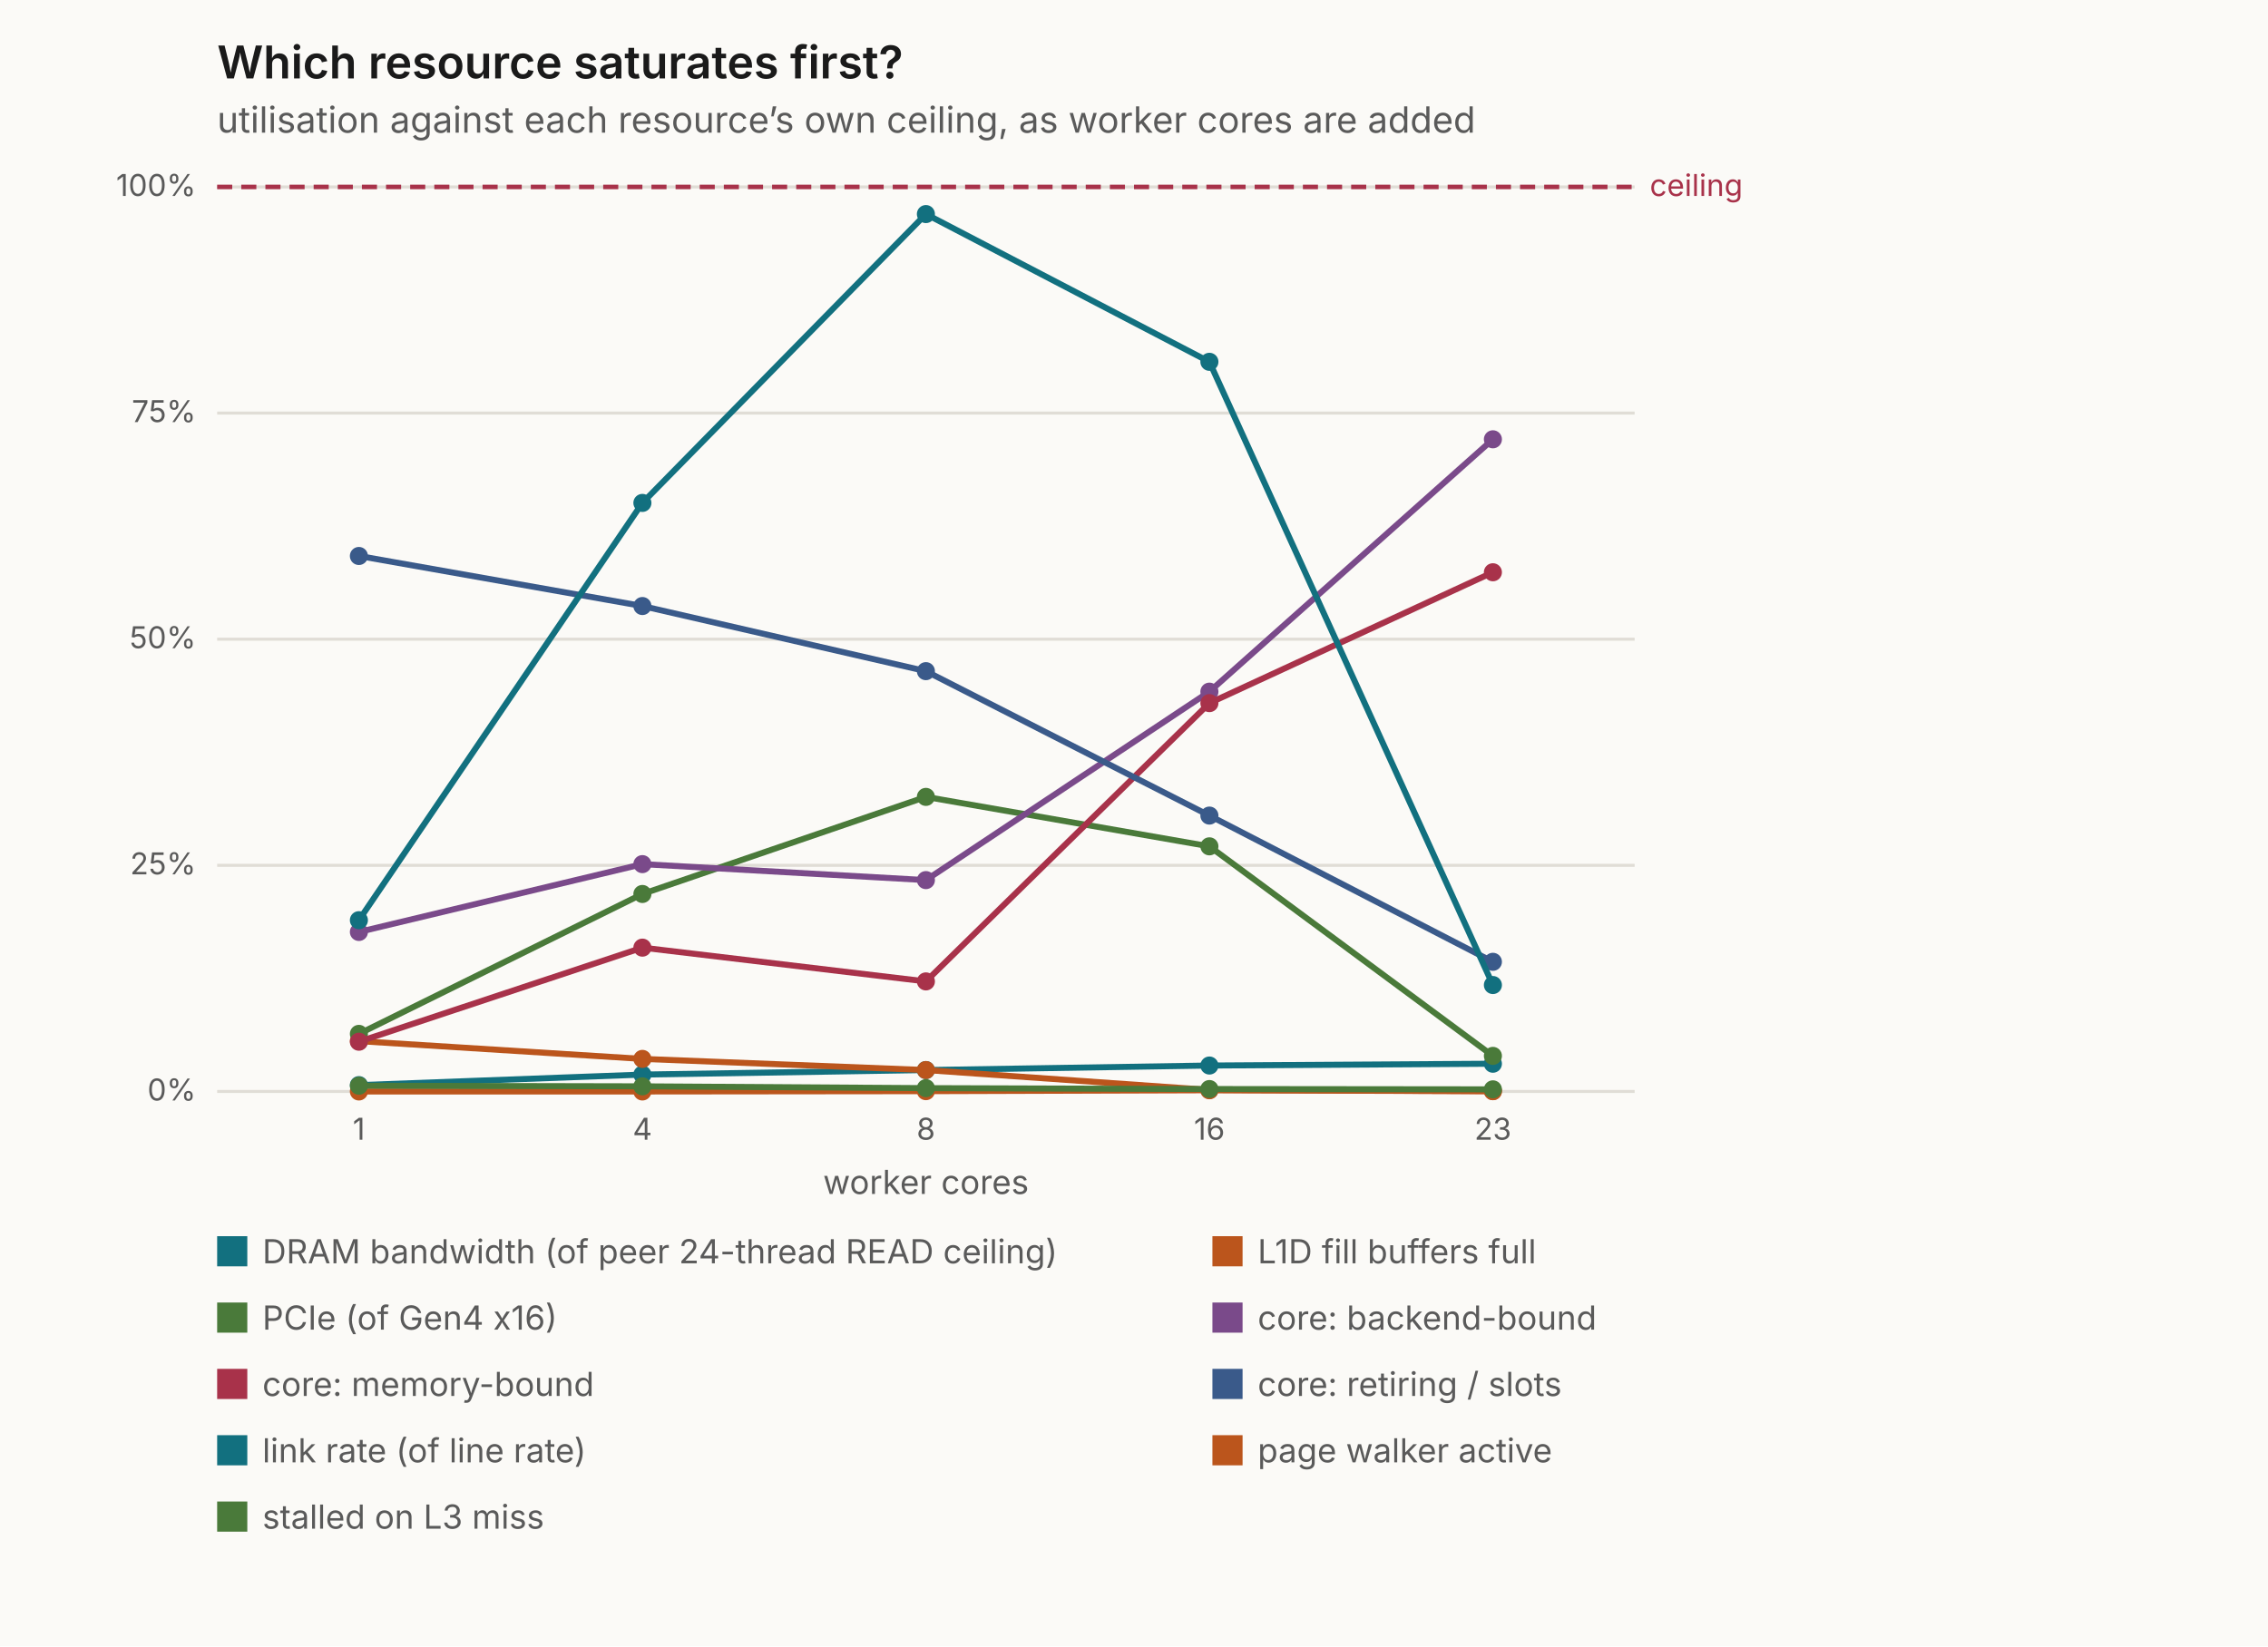
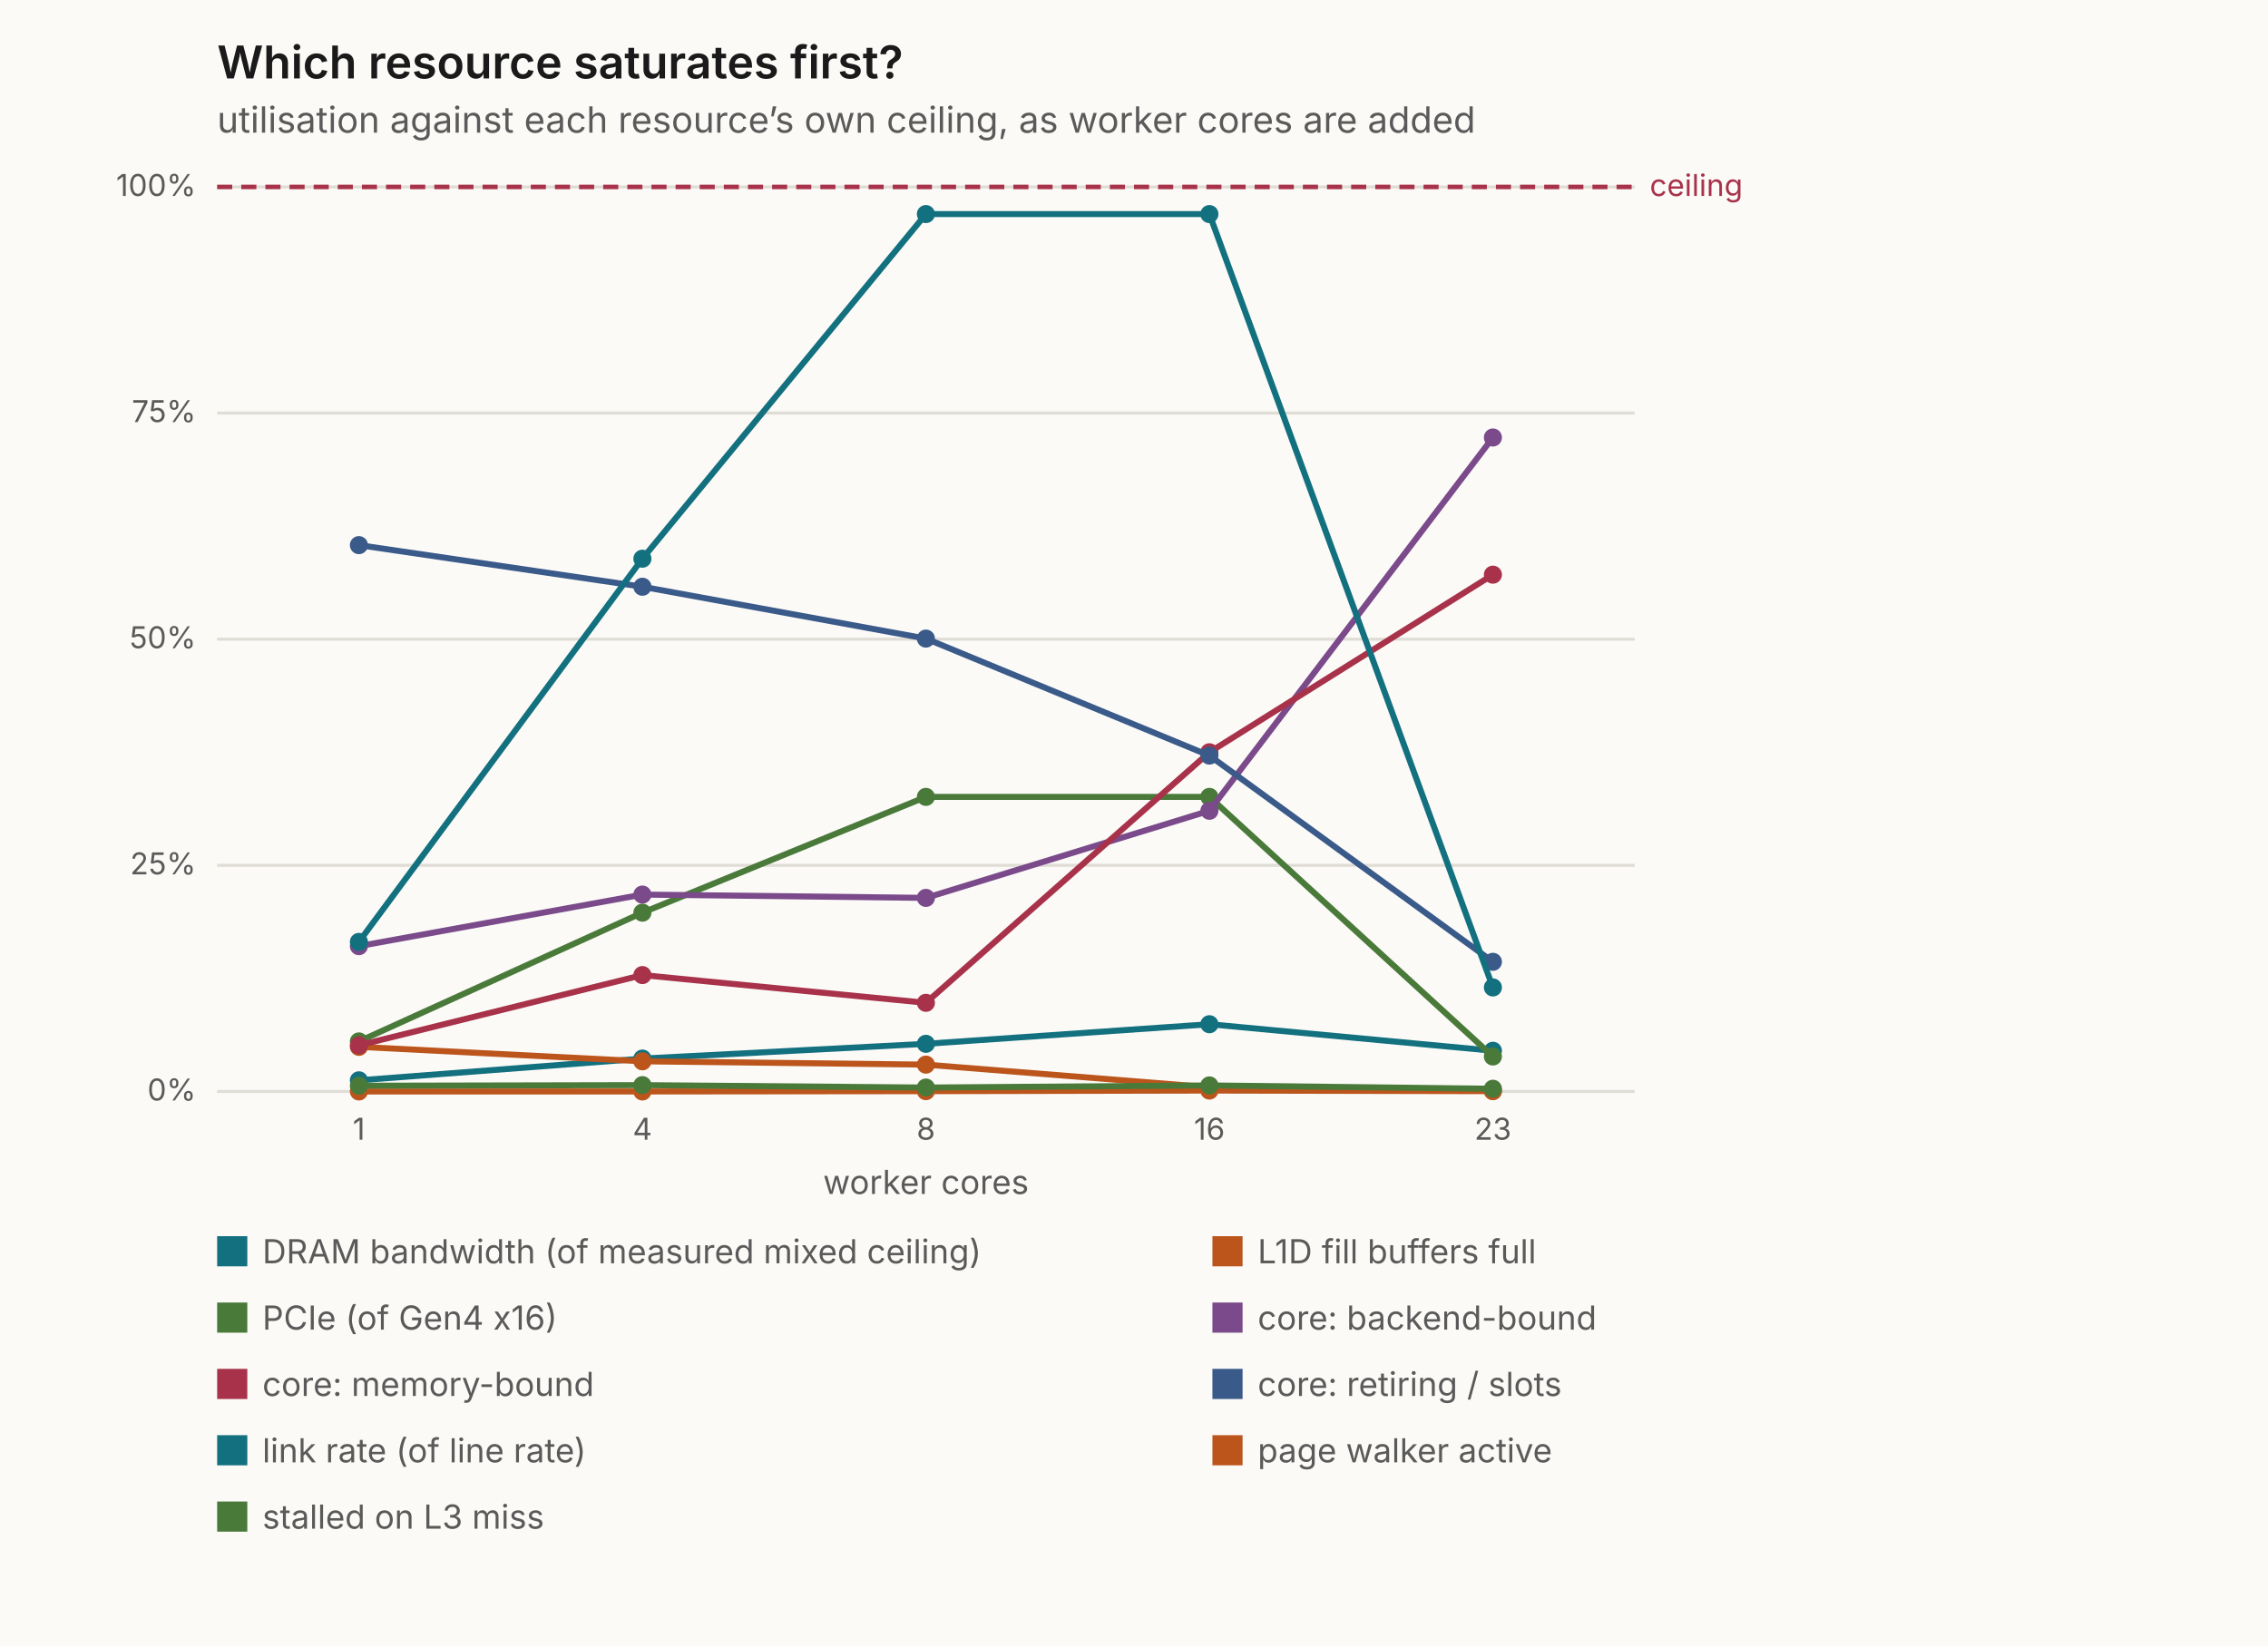
<svg xmlns="http://www.w3.org/2000/svg" viewBox="0 0 752 546" width="752" height="546" font-family="system-ui,-apple-system,Segoe UI,sans-serif">
  <rect width="752" height="546" fill="#fbfaf7" />
  <text x="72" y="26" font-size="15" font-weight="600" fill="#1a1a1a">Which resource saturates first?</text>
  <text x="72" y="44" font-size="12" fill="#5a5a5a">utilisation against each resource’s own ceiling, as worker cores are added</text>
  <line x1="72" y1="362.0" x2="542" y2="362.0" stroke="#e0ddd6" />
  <text x="65" y="365.0" font-size="10" fill="#5a5a5a" text-anchor="end">0%</text>
  <line x1="72" y1="287.0" x2="542" y2="287.0" stroke="#e0ddd6" />
  <text x="65" y="290.0" font-size="10" fill="#5a5a5a" text-anchor="end">25%</text>
  <line x1="72" y1="212.0" x2="542" y2="212.0" stroke="#e0ddd6" />
  <text x="65" y="215.0" font-size="10" fill="#5a5a5a" text-anchor="end">50%</text>
  <line x1="72" y1="137.0" x2="542" y2="137.0" stroke="#e0ddd6" />
  <text x="65" y="140.0" font-size="10" fill="#5a5a5a" text-anchor="end">75%</text>
  <line x1="72" y1="62.0" x2="542" y2="62.0" stroke="#e0ddd6" />
  <text x="65" y="65.0" font-size="10" fill="#5a5a5a" text-anchor="end">100%</text>
  <line x1="72" y1="62.0" x2="542" y2="62.0" stroke="#a8324a" stroke-width="1.5" stroke-dasharray="5,3" />
  <text x="547" y="65.0" font-size="10" fill="#a8324a">ceiling</text>
  <text x="119.0" y="378" font-size="10" fill="#5a5a5a" text-anchor="middle">1</text>
  <text x="213.0" y="378" font-size="10" fill="#5a5a5a" text-anchor="middle">4</text>
  <text x="307.0" y="378" font-size="10" fill="#5a5a5a" text-anchor="middle">8</text>
  <text x="401.0" y="378" font-size="10" fill="#5a5a5a" text-anchor="middle">16</text>
  <text x="495.0" y="378" font-size="10" fill="#5a5a5a" text-anchor="middle">23</text>
  <text x="307.0" y="396" font-size="11" fill="#5a5a5a" text-anchor="middle">worker cores</text>
-   <polyline fill="none" stroke="#12707f" stroke-width="2" points="119.0,359.9 213.0,356.4 307.0,354.9 401.0,353.4 495.0,352.8" />
-   <circle cx="119.0" cy="359.9" r="3" fill="#12707f" />
-   <circle cx="213.0" cy="356.4" r="3" fill="#12707f" />
-   <circle cx="307.0" cy="354.9" r="3" fill="#12707f" />
-   <circle cx="401.0" cy="353.4" r="3" fill="#12707f" />
-   <circle cx="495.0" cy="352.8" r="3" fill="#12707f" />
-   <polyline fill="none" stroke="#bb551c" stroke-width="2" points="119.0,345.3 213.0,351.2 307.0,354.9 401.0,361.5 495.0,361.9" />
-   <circle cx="119.0" cy="345.3" r="3" fill="#bb551c" />
-   <circle cx="213.0" cy="351.2" r="3" fill="#bb551c" />
-   <circle cx="307.0" cy="354.9" r="3" fill="#bb551c" />
-   <circle cx="401.0" cy="361.5" r="3" fill="#bb551c" />
-   <circle cx="495.0" cy="361.9" r="3" fill="#bb551c" />
-   <polyline fill="none" stroke="#4a7a3a" stroke-width="2" points="119.0,342.9 213.0,296.5 307.0,264.3 401.0,280.7 495.0,350.2" />
-   <circle cx="119.0" cy="342.9" r="3" fill="#4a7a3a" />
-   <circle cx="213.0" cy="296.5" r="3" fill="#4a7a3a" />
+   <polyline fill="none" stroke="#12707f" stroke-width="2" points="119.0,358.3 213.0,351.1 307.0,346.2 401.0,339.7 495.0,348.5" />
+   <circle cx="119.0" cy="358.3" r="3" fill="#12707f" />
+   <circle cx="213.0" cy="351.1" r="3" fill="#12707f" />
+   <circle cx="307.0" cy="346.2" r="3" fill="#12707f" />
+   <circle cx="401.0" cy="339.7" r="3" fill="#12707f" />
+   <circle cx="495.0" cy="348.5" r="3" fill="#12707f" />
+   <polyline fill="none" stroke="#bb551c" stroke-width="2" points="119.0,347.2 213.0,352.0 307.0,353.1 401.0,360.6 495.0,361.8" />
+   <circle cx="119.0" cy="347.2" r="3" fill="#bb551c" />
+   <circle cx="213.0" cy="352.0" r="3" fill="#bb551c" />
+   <circle cx="307.0" cy="353.1" r="3" fill="#bb551c" />
+   <circle cx="401.0" cy="360.6" r="3" fill="#bb551c" />
+   <circle cx="495.0" cy="361.8" r="3" fill="#bb551c" />
+   <polyline fill="none" stroke="#4a7a3a" stroke-width="2" points="119.0,345.4 213.0,302.7 307.0,264.3 401.0,264.3 495.0,350.4" />
+   <circle cx="119.0" cy="345.4" r="3" fill="#4a7a3a" />
+   <circle cx="213.0" cy="302.7" r="3" fill="#4a7a3a" />
  <circle cx="307.0" cy="264.3" r="3" fill="#4a7a3a" />
-   <circle cx="401.0" cy="280.7" r="3" fill="#4a7a3a" />
-   <circle cx="495.0" cy="350.2" r="3" fill="#4a7a3a" />
-   <polyline fill="none" stroke="#7a4a8a" stroke-width="2" points="119.0,309.1 213.0,286.6 307.0,291.9 401.0,229.4 495.0,145.7" />
-   <circle cx="119.0" cy="309.1" r="3" fill="#7a4a8a" />
-   <circle cx="213.0" cy="286.6" r="3" fill="#7a4a8a" />
-   <circle cx="307.0" cy="291.9" r="3" fill="#7a4a8a" />
-   <circle cx="401.0" cy="229.4" r="3" fill="#7a4a8a" />
-   <circle cx="495.0" cy="145.7" r="3" fill="#7a4a8a" />
-   <polyline fill="none" stroke="#a8324a" stroke-width="2" points="119.0,345.5 213.0,314.3 307.0,325.5 401.0,233.2 495.0,189.8" />
-   <circle cx="119.0" cy="345.5" r="3" fill="#a8324a" />
-   <circle cx="213.0" cy="314.3" r="3" fill="#a8324a" />
-   <circle cx="307.0" cy="325.5" r="3" fill="#a8324a" />
-   <circle cx="401.0" cy="233.2" r="3" fill="#a8324a" />
-   <circle cx="495.0" cy="189.8" r="3" fill="#a8324a" />
-   <polyline fill="none" stroke="#3a5a8a" stroke-width="2" points="119.0,184.4 213.0,201.0 307.0,222.6 401.0,270.5 495.0,319.0" />
-   <circle cx="119.0" cy="184.4" r="3" fill="#3a5a8a" />
-   <circle cx="213.0" cy="201.0" r="3" fill="#3a5a8a" />
-   <circle cx="307.0" cy="222.6" r="3" fill="#3a5a8a" />
-   <circle cx="401.0" cy="270.5" r="3" fill="#3a5a8a" />
+   <circle cx="401.0" cy="264.3" r="3" fill="#4a7a3a" />
+   <circle cx="495.0" cy="350.4" r="3" fill="#4a7a3a" />
+   <polyline fill="none" stroke="#7a4a8a" stroke-width="2" points="119.0,313.8 213.0,296.7 307.0,297.8 401.0,268.9 495.0,145.1" />
+   <circle cx="119.0" cy="313.8" r="3" fill="#7a4a8a" />
+   <circle cx="213.0" cy="296.7" r="3" fill="#7a4a8a" />
+   <circle cx="307.0" cy="297.8" r="3" fill="#7a4a8a" />
+   <circle cx="401.0" cy="268.9" r="3" fill="#7a4a8a" />
+   <circle cx="495.0" cy="145.1" r="3" fill="#7a4a8a" />
+   <polyline fill="none" stroke="#a8324a" stroke-width="2" points="119.0,346.7 213.0,323.4 307.0,332.6 401.0,249.5 495.0,190.6" />
+   <circle cx="119.0" cy="346.7" r="3" fill="#a8324a" />
+   <circle cx="213.0" cy="323.4" r="3" fill="#a8324a" />
+   <circle cx="307.0" cy="332.6" r="3" fill="#a8324a" />
+   <circle cx="401.0" cy="249.5" r="3" fill="#a8324a" />
+   <circle cx="495.0" cy="190.6" r="3" fill="#a8324a" />
+   <polyline fill="none" stroke="#3a5a8a" stroke-width="2" points="119.0,180.8 213.0,194.6 307.0,211.8 401.0,250.6 495.0,319.0" />
+   <circle cx="119.0" cy="180.8" r="3" fill="#3a5a8a" />
+   <circle cx="213.0" cy="194.6" r="3" fill="#3a5a8a" />
+   <circle cx="307.0" cy="211.8" r="3" fill="#3a5a8a" />
+   <circle cx="401.0" cy="250.6" r="3" fill="#3a5a8a" />
  <circle cx="495.0" cy="319.0" r="3" fill="#3a5a8a" />
-   <polyline fill="none" stroke="#12707f" stroke-width="2" points="119.0,305.2 213.0,166.8 307.0,71.0 401.0,120.0 495.0,326.7" />
-   <circle cx="119.0" cy="305.2" r="3" fill="#12707f" />
-   <circle cx="213.0" cy="166.8" r="3" fill="#12707f" />
+   <polyline fill="none" stroke="#12707f" stroke-width="2" points="119.0,312.4 213.0,185.3 307.0,71.0 401.0,71.0 495.0,327.5" />
+   <circle cx="119.0" cy="312.4" r="3" fill="#12707f" />
+   <circle cx="213.0" cy="185.3" r="3" fill="#12707f" />
  <circle cx="307.0" cy="71.0" r="3" fill="#12707f" />
-   <circle cx="401.0" cy="120.0" r="3" fill="#12707f" />
-   <circle cx="495.0" cy="326.7" r="3" fill="#12707f" />
-   <polyline fill="none" stroke="#bb551c" stroke-width="2" points="119.0,362.0 213.0,362.0 307.0,361.9 401.0,361.6 495.0,361.9" />
+   <circle cx="401.0" cy="71.0" r="3" fill="#12707f" />
+   <circle cx="495.0" cy="327.5" r="3" fill="#12707f" />
+   <polyline fill="none" stroke="#bb551c" stroke-width="2" points="119.0,362.0 213.0,362.0 307.0,361.9 401.0,361.7 495.0,361.9" />
  <circle cx="119.0" cy="362.0" r="3" fill="#bb551c" />
  <circle cx="213.0" cy="362.0" r="3" fill="#bb551c" />
  <circle cx="307.0" cy="361.9" r="3" fill="#bb551c" />
-   <circle cx="401.0" cy="361.6" r="3" fill="#bb551c" />
+   <circle cx="401.0" cy="361.7" r="3" fill="#bb551c" />
  <circle cx="495.0" cy="361.9" r="3" fill="#bb551c" />
-   <polyline fill="none" stroke="#4a7a3a" stroke-width="2" points="119.0,360.1 213.0,360.3 307.0,360.9 401.0,361.2 495.0,361.3" />
+   <polyline fill="none" stroke="#4a7a3a" stroke-width="2" points="119.0,360.1 213.0,359.9 307.0,360.7 401.0,360.0 495.0,361.1" />
  <circle cx="119.0" cy="360.1" r="3" fill="#4a7a3a" />
-   <circle cx="213.0" cy="360.3" r="3" fill="#4a7a3a" />
-   <circle cx="307.0" cy="360.9" r="3" fill="#4a7a3a" />
-   <circle cx="401.0" cy="361.2" r="3" fill="#4a7a3a" />
-   <circle cx="495.0" cy="361.3" r="3" fill="#4a7a3a" />
+   <circle cx="213.0" cy="359.9" r="3" fill="#4a7a3a" />
+   <circle cx="307.0" cy="360.7" r="3" fill="#4a7a3a" />
+   <circle cx="401.0" cy="360.0" r="3" fill="#4a7a3a" />
+   <circle cx="495.0" cy="361.1" r="3" fill="#4a7a3a" />
  <rect x="72" y="410" width="10" height="10" fill="#12707f" />
-   <text x="87" y="419" font-size="11" fill="#5a5a5a">DRAM bandwidth (of peer 24-thread READ ceiling)</text>
+   <text x="87" y="419" font-size="11" fill="#5a5a5a">DRAM bandwidth (of measured mixed ceiling)</text>
  <rect x="402" y="410" width="10" height="10" fill="#bb551c" />
  <text x="417" y="419" font-size="11" fill="#5a5a5a">L1D fill buffers full</text>
  <rect x="72" y="432" width="10" height="10" fill="#4a7a3a" />
  <text x="87" y="441" font-size="11" fill="#5a5a5a">PCIe (of Gen4 x16)</text>
  <rect x="402" y="432" width="10" height="10" fill="#7a4a8a" />
  <text x="417" y="441" font-size="11" fill="#5a5a5a">core: backend-bound</text>
  <rect x="72" y="454" width="10" height="10" fill="#a8324a" />
  <text x="87" y="463" font-size="11" fill="#5a5a5a">core: memory-bound</text>
  <rect x="402" y="454" width="10" height="10" fill="#3a5a8a" />
  <text x="417" y="463" font-size="11" fill="#5a5a5a">core: retiring / slots</text>
  <rect x="72" y="476" width="10" height="10" fill="#12707f" />
  <text x="87" y="485" font-size="11" fill="#5a5a5a">link rate (of line rate)</text>
  <rect x="402" y="476" width="10" height="10" fill="#bb551c" />
  <text x="417" y="485" font-size="11" fill="#5a5a5a">page walker active</text>
  <rect x="72" y="498" width="10" height="10" fill="#4a7a3a" />
  <text x="87" y="507" font-size="11" fill="#5a5a5a">stalled on L3 miss</text>
</svg>
